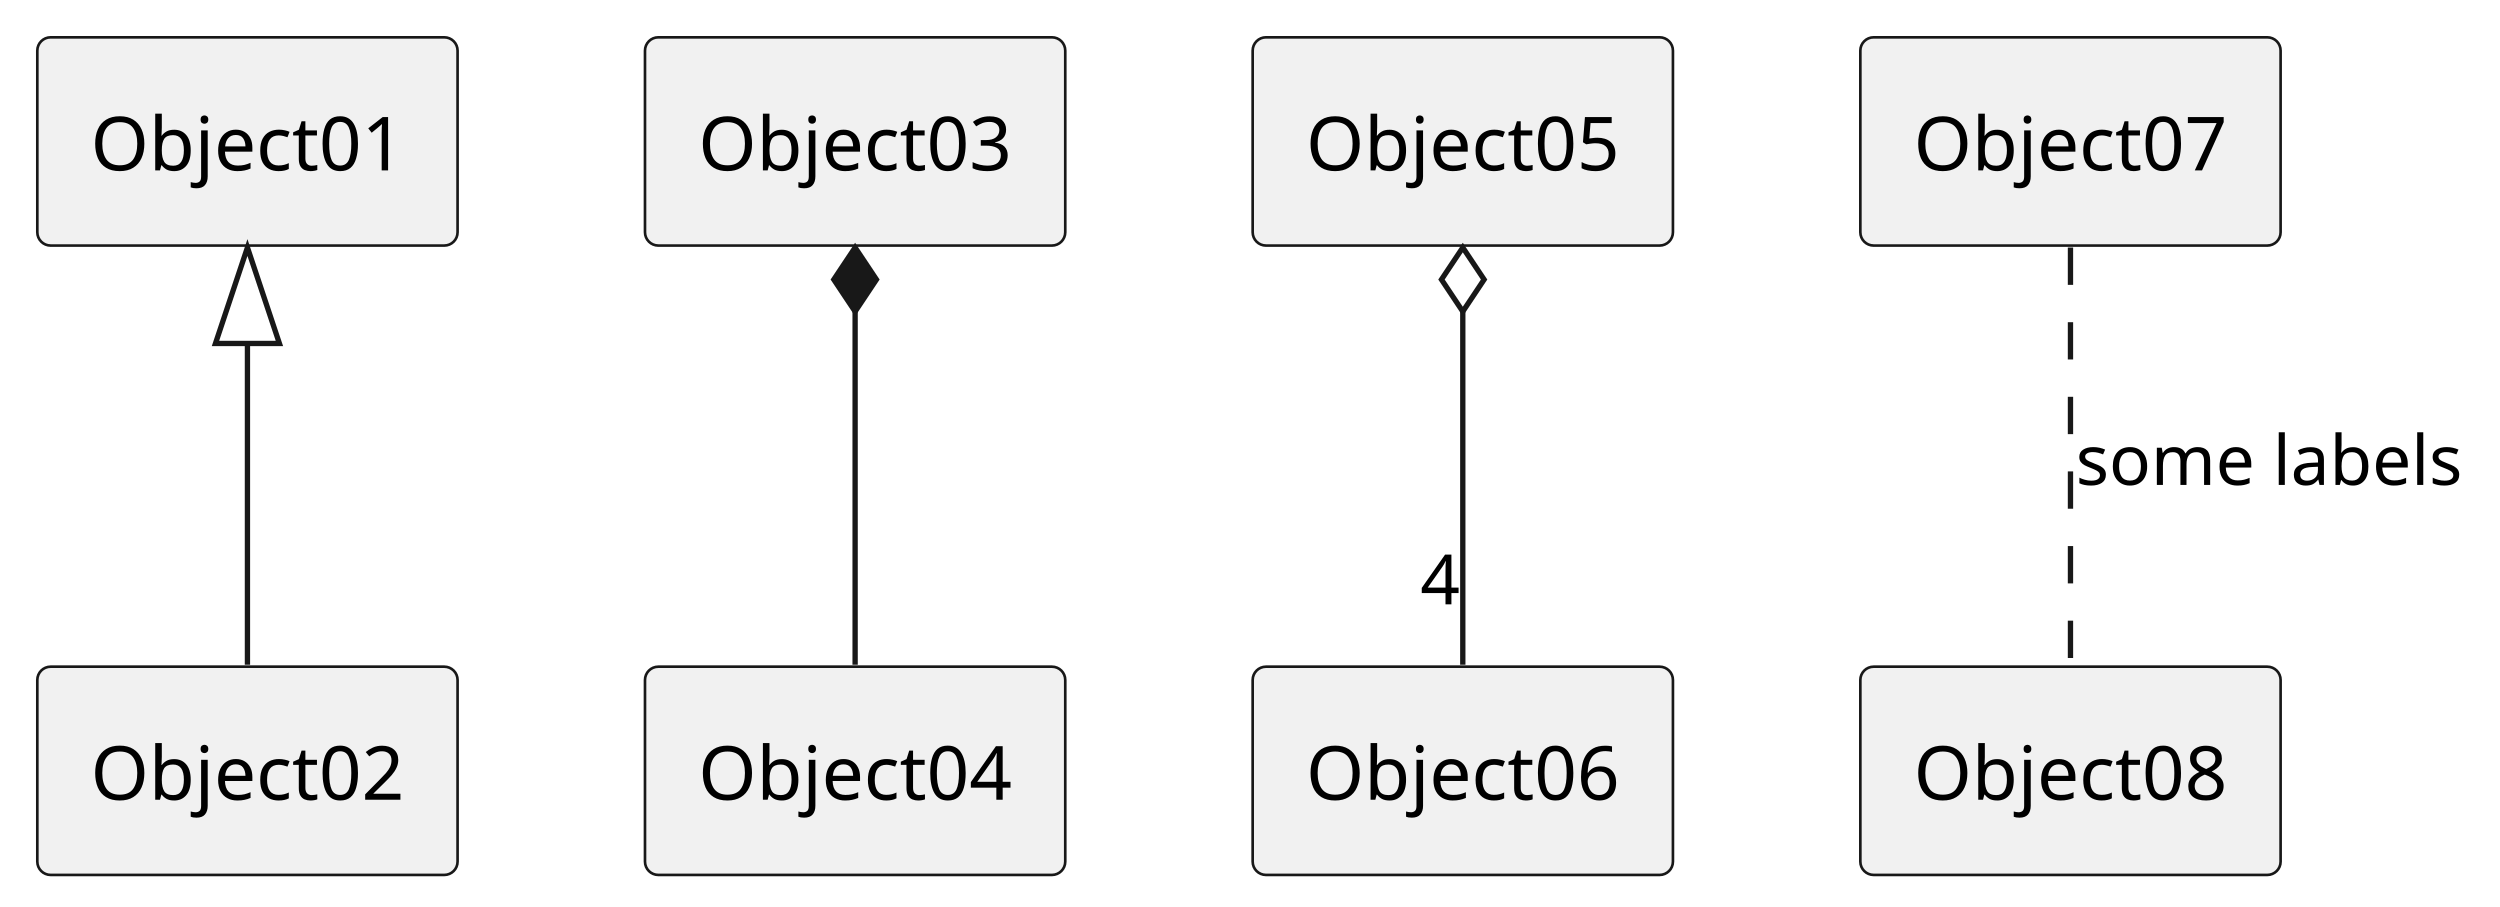
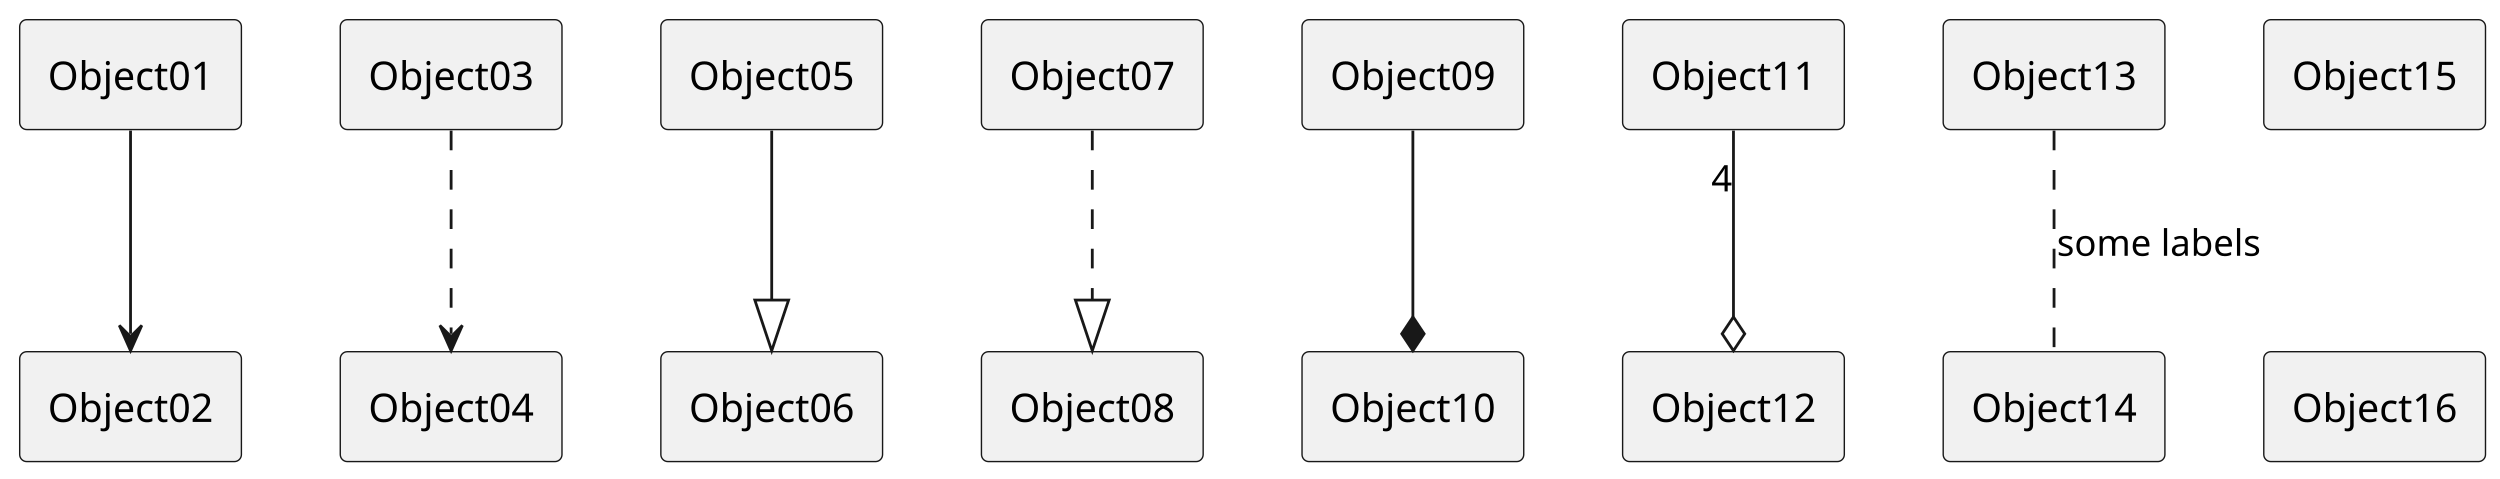
- <svg xmlns="http://www.w3.org/2000/svg" contentStyleType="text/css" data-diagram-type="DESCRIPTION" height="170px" preserveAspectRatio="none" style="width:469px;height:170px;background:#FFFFFF;" version="1.1" viewBox="0 0 469 170" width="469px" zoomAndPan="magnify">
+ <svg xmlns="http://www.w3.org/2000/svg" contentStyleType="text/css" data-diagram-type="DESCRIPTION" height="170px" preserveAspectRatio="none" style="width:889px;height:170px;background:#FFFFFF;" version="1.1" viewBox="0 0 889 170" width="889px" zoomAndPan="magnify">
  <defs />
  <g>
    <g class="entity" data-entity="Object01" data-source-line="1" data-uid="ent0002" id="entity_Object01">
      <rect fill="#F1F1F1" height="39.068" rx="2.5" ry="2.5" style="stroke:#181818;stroke-width:0.5;" width="78.842" x="7" y="7" />
      <text fill="#000000" font-family="sans-serif" font-size="14" lengthAdjust="spacing" textLength="58.842" x="17" y="31.966">Object01</text>
    </g>
    <g class="entity" data-entity="Object02" data-source-line="2" data-uid="ent0003" id="entity_Object02">
      <rect fill="#F1F1F1" height="39.068" rx="2.5" ry="2.5" style="stroke:#181818;stroke-width:0.5;" width="78.842" x="7" y="125.07" />
      <text fill="#000000" font-family="sans-serif" font-size="14" lengthAdjust="spacing" textLength="58.842" x="17" y="150.036">Object02</text>
    </g>
    <g class="entity" data-entity="Object03" data-source-line="3" data-uid="ent0004" id="entity_Object03">
      <rect fill="#F1F1F1" height="39.068" rx="2.5" ry="2.5" style="stroke:#181818;stroke-width:0.5;" width="78.842" x="121" y="7" />
      <text fill="#000000" font-family="sans-serif" font-size="14" lengthAdjust="spacing" textLength="58.842" x="131" y="31.966">Object03</text>
    </g>
    <g class="entity" data-entity="Object04" data-source-line="4" data-uid="ent0005" id="entity_Object04">
      <rect fill="#F1F1F1" height="39.068" rx="2.5" ry="2.5" style="stroke:#181818;stroke-width:0.5;" width="78.842" x="121" y="125.07" />
      <text fill="#000000" font-family="sans-serif" font-size="14" lengthAdjust="spacing" textLength="58.842" x="131" y="150.036">Object04</text>
    </g>
    <g class="entity" data-entity="Object05" data-source-line="5" data-uid="ent0006" id="entity_Object05">
      <rect fill="#F1F1F1" height="39.068" rx="2.5" ry="2.5" style="stroke:#181818;stroke-width:0.5;" width="78.842" x="235" y="7" />
      <text fill="#000000" font-family="sans-serif" font-size="14" lengthAdjust="spacing" textLength="58.842" x="245" y="31.966">Object05</text>
    </g>
    <g class="entity" data-entity="Object06" data-source-line="6" data-uid="ent0007" id="entity_Object06">
      <rect fill="#F1F1F1" height="39.068" rx="2.5" ry="2.5" style="stroke:#181818;stroke-width:0.5;" width="78.842" x="235" y="125.07" />
      <text fill="#000000" font-family="sans-serif" font-size="14" lengthAdjust="spacing" textLength="58.842" x="245" y="150.036">Object06</text>
    </g>
    <g class="entity" data-entity="Object07" data-source-line="7" data-uid="ent0008" id="entity_Object07">
      <rect fill="#F1F1F1" height="39.068" rx="2.5" ry="2.5" style="stroke:#181818;stroke-width:0.5;" width="78.842" x="349" y="7" />
      <text fill="#000000" font-family="sans-serif" font-size="14" lengthAdjust="spacing" textLength="58.842" x="359" y="31.966">Object07</text>
    </g>
    <g class="entity" data-entity="Object08" data-source-line="8" data-uid="ent0009" id="entity_Object08">
      <rect fill="#F1F1F1" height="39.068" rx="2.5" ry="2.5" style="stroke:#181818;stroke-width:0.5;" width="78.842" x="349" y="125.07" />
      <text fill="#000000" font-family="sans-serif" font-size="14" lengthAdjust="spacing" textLength="58.842" x="359" y="150.036">Object08</text>
    </g>
-     <g class="link" data-entity-1="Object01" data-entity-2="Object02" data-source-line="10" data-uid="lnk10" id="link_Object01_Object02">
-       <path d="M46.42,64.44 C46.42,86.03 46.42,103.13 46.42,124.71" fill="none" id="Object01-backto-Object02" style="stroke:#181818;stroke-width:1;" />
-       <polygon fill="none" points="46.42,46.44,40.42,64.44,52.42,64.44,46.42,46.44" style="stroke:#181818;stroke-width:1;" />
+     <g class="entity" data-entity="Object09" data-source-line="9" data-uid="ent0010" id="entity_Object09">
+       <rect fill="#F1F1F1" height="39.068" rx="2.5" ry="2.5" style="stroke:#181818;stroke-width:0.5;" width="78.842" x="463" y="7" />
+       <text fill="#000000" font-family="sans-serif" font-size="14" lengthAdjust="spacing" textLength="58.842" x="473" y="31.966">Object09</text>
    </g>
-     <g class="link" data-entity-1="Object03" data-entity-2="Object04" data-source-line="11" data-uid="lnk11" id="link_Object03_Object04">
-       <path d="M160.42,58.44 C160.42,80.03 160.42,103.13 160.42,124.71" fill="none" id="Object03-backto-Object04" style="stroke:#181818;stroke-width:1;" />
-       <polygon fill="#181818" points="160.42,46.44,156.42,52.44,160.42,58.44,164.42,52.44,160.42,46.44" style="stroke:#181818;stroke-width:1;" />
+     <g class="entity" data-entity="Object10" data-source-line="10" data-uid="ent0011" id="entity_Object10">
+       <rect fill="#F1F1F1" height="39.068" rx="2.5" ry="2.5" style="stroke:#181818;stroke-width:0.5;" width="78.842" x="463" y="125.07" />
+       <text fill="#000000" font-family="sans-serif" font-size="14" lengthAdjust="spacing" textLength="58.842" x="473" y="150.036">Object10</text>
    </g>
-     <g class="link" data-entity-1="Object05" data-entity-2="Object06" data-source-line="12" data-uid="lnk12" id="link_Object05_Object06">
-       <path d="M274.42,58.44 C274.42,80.03 274.42,103.13 274.42,124.71" fill="none" id="Object05-backto-Object06" style="stroke:#181818;stroke-width:1;" />
-       <polygon fill="none" points="274.42,46.44,270.42,52.44,274.42,58.44,278.42,52.44,274.42,46.44" style="stroke:#181818;stroke-width:1;" />
-       <text fill="#000000" font-family="sans-serif" font-size="13" lengthAdjust="spacing" textLength="7.436" x="266.456" y="113.37">4</text>
+     <g class="entity" data-entity="Object11" data-source-line="11" data-uid="ent0012" id="entity_Object11">
+       <rect fill="#F1F1F1" height="39.068" rx="2.5" ry="2.5" style="stroke:#181818;stroke-width:0.5;" width="78.842" x="577" y="7" />
+       <text fill="#000000" font-family="sans-serif" font-size="14" lengthAdjust="spacing" textLength="58.842" x="587" y="31.966">Object11</text>
    </g>
-     <g class="link" data-entity-1="Object07" data-entity-2="Object08" data-source-line="13" data-uid="lnk13" id="link_Object07_Object08">
-       <path d="M388.42,46.44 C388.42,68.03 388.42,103.13 388.42,124.71" fill="none" id="Object07-Object08" style="stroke:#181818;stroke-width:1;stroke-dasharray:7.0,7.0;" />
-       <text fill="#000000" font-family="sans-serif" font-size="13" lengthAdjust="spacing" textLength="72.514" x="389.42" y="90.967">some labels</text>
+     <g class="entity" data-entity="Object12" data-source-line="12" data-uid="ent0013" id="entity_Object12">
+       <rect fill="#F1F1F1" height="39.068" rx="2.5" ry="2.5" style="stroke:#181818;stroke-width:0.5;" width="78.842" x="577" y="125.07" />
+       <text fill="#000000" font-family="sans-serif" font-size="14" lengthAdjust="spacing" textLength="58.842" x="587" y="150.036">Object12</text>
+     </g>
+     <g class="entity" data-entity="Object13" data-source-line="13" data-uid="ent0014" id="entity_Object13">
+       <rect fill="#F1F1F1" height="39.068" rx="2.5" ry="2.5" style="stroke:#181818;stroke-width:0.5;" width="78.842" x="691" y="7" />
+       <text fill="#000000" font-family="sans-serif" font-size="14" lengthAdjust="spacing" textLength="58.842" x="701" y="31.966">Object13</text>
+     </g>
+     <g class="entity" data-entity="Object14" data-source-line="14" data-uid="ent0015" id="entity_Object14">
+       <rect fill="#F1F1F1" height="39.068" rx="2.5" ry="2.5" style="stroke:#181818;stroke-width:0.5;" width="78.842" x="691" y="125.07" />
+       <text fill="#000000" font-family="sans-serif" font-size="14" lengthAdjust="spacing" textLength="58.842" x="701" y="150.036">Object14</text>
+     </g>
+     <g class="entity" data-entity="Object15" data-source-line="15" data-uid="ent0016" id="entity_Object15">
+       <rect fill="#F1F1F1" height="39.068" rx="2.5" ry="2.5" style="stroke:#181818;stroke-width:0.5;" width="78.842" x="805" y="7" />
+       <text fill="#000000" font-family="sans-serif" font-size="14" lengthAdjust="spacing" textLength="58.842" x="815" y="31.966">Object15</text>
+     </g>
+     <g class="entity" data-entity="Object16" data-source-line="16" data-uid="ent0017" id="entity_Object16">
+       <rect fill="#F1F1F1" height="39.068" rx="2.5" ry="2.5" style="stroke:#181818;stroke-width:0.5;" width="78.842" x="805" y="125.07" />
+       <text fill="#000000" font-family="sans-serif" font-size="14" lengthAdjust="spacing" textLength="58.842" x="815" y="150.036">Object16</text>
+     </g>
+     <g class="link" data-entity-1="Object01" data-entity-2="Object02" data-source-line="18" data-uid="lnk18" id="link_Object01_Object02">
+       <path d="M46.42,46.44 C46.42,68.03 46.42,97.13 46.42,118.71" fill="none" id="Object01-to-Object02" style="stroke:#181818;stroke-width:1;" />
+       <polygon fill="#181818" points="46.42,124.71,50.42,115.71,46.42,119.71,42.42,115.71,46.42,124.71" style="stroke:#181818;stroke-width:1;" />
+     </g>
+     <g class="link" data-entity-1="Object03" data-entity-2="Object04" data-source-line="19" data-uid="lnk19" id="link_Object03_Object04">
+       <path d="M160.42,46.44 C160.42,68.03 160.42,97.13 160.42,118.71" fill="none" id="Object03-to-Object04" style="stroke:#181818;stroke-width:1;stroke-dasharray:7.0,7.0;" />
+       <polygon fill="#181818" points="160.42,124.71,164.42,115.71,160.42,119.71,156.42,115.71,160.42,124.71" style="stroke:#181818;stroke-width:1;" />
+     </g>
+     <g class="link" data-entity-1="Object05" data-entity-2="Object06" data-source-line="20" data-uid="lnk20" id="link_Object05_Object06">
+       <path d="M274.42,46.44 C274.42,68.03 274.42,85.13 274.42,106.71" fill="none" id="Object05-to-Object06" style="stroke:#181818;stroke-width:1;" />
+       <polygon fill="none" points="274.42,124.71,280.42,106.71,268.42,106.71,274.42,124.71" style="stroke:#181818;stroke-width:1;" />
+     </g>
+     <g class="link" data-entity-1="Object07" data-entity-2="Object08" data-source-line="21" data-uid="lnk21" id="link_Object07_Object08">
+       <path d="M388.42,46.44 C388.42,68.03 388.42,85.13 388.42,106.71" fill="none" id="Object07-to-Object08" style="stroke:#181818;stroke-width:1;stroke-dasharray:7.0,7.0;" />
+       <polygon fill="none" points="388.42,124.71,394.42,106.71,382.42,106.71,388.42,124.71" style="stroke:#181818;stroke-width:1;" />
+     </g>
+     <g class="link" data-entity-1="Object09" data-entity-2="Object10" data-source-line="22" data-uid="lnk22" id="link_Object09_Object10">
+       <path d="M502.42,46.44 C502.42,68.03 502.42,91.13 502.42,112.71" fill="none" id="Object09-to-Object10" style="stroke:#181818;stroke-width:1;" />
+       <polygon fill="#181818" points="502.42,124.71,506.42,118.71,502.42,112.71,498.42,118.71,502.42,124.71" style="stroke:#181818;stroke-width:1;" />
+     </g>
+     <g class="link" data-entity-1="Object11" data-entity-2="Object12" data-source-line="23" data-uid="lnk23" id="link_Object11_Object12">
+       <path d="M616.42,46.44 C616.42,68.03 616.42,91.13 616.42,112.71" fill="none" id="Object11-to-Object12" style="stroke:#181818;stroke-width:1;" />
+       <polygon fill="none" points="616.42,124.71,620.42,118.71,616.42,112.71,612.42,118.71,616.42,124.71" style="stroke:#181818;stroke-width:1;" />
+       <text fill="#000000" font-family="sans-serif" font-size="13" lengthAdjust="spacing" textLength="7.436" x="608.538" y="68.066">4</text>
+     </g>
+     <g class="link" data-entity-1="Object13" data-entity-2="Object14" data-source-line="24" data-uid="lnk24" id="link_Object13_Object14">
+       <path d="M730.42,46.44 C730.42,68.03 730.42,103.13 730.42,124.71" fill="none" id="Object13-Object14" style="stroke:#181818;stroke-width:1;stroke-dasharray:7.0,7.0;" />
+       <text fill="#000000" font-family="sans-serif" font-size="13" lengthAdjust="spacing" textLength="72.514" x="731.42" y="90.967">some labels</text>
    </g>
  </g>
</svg>
